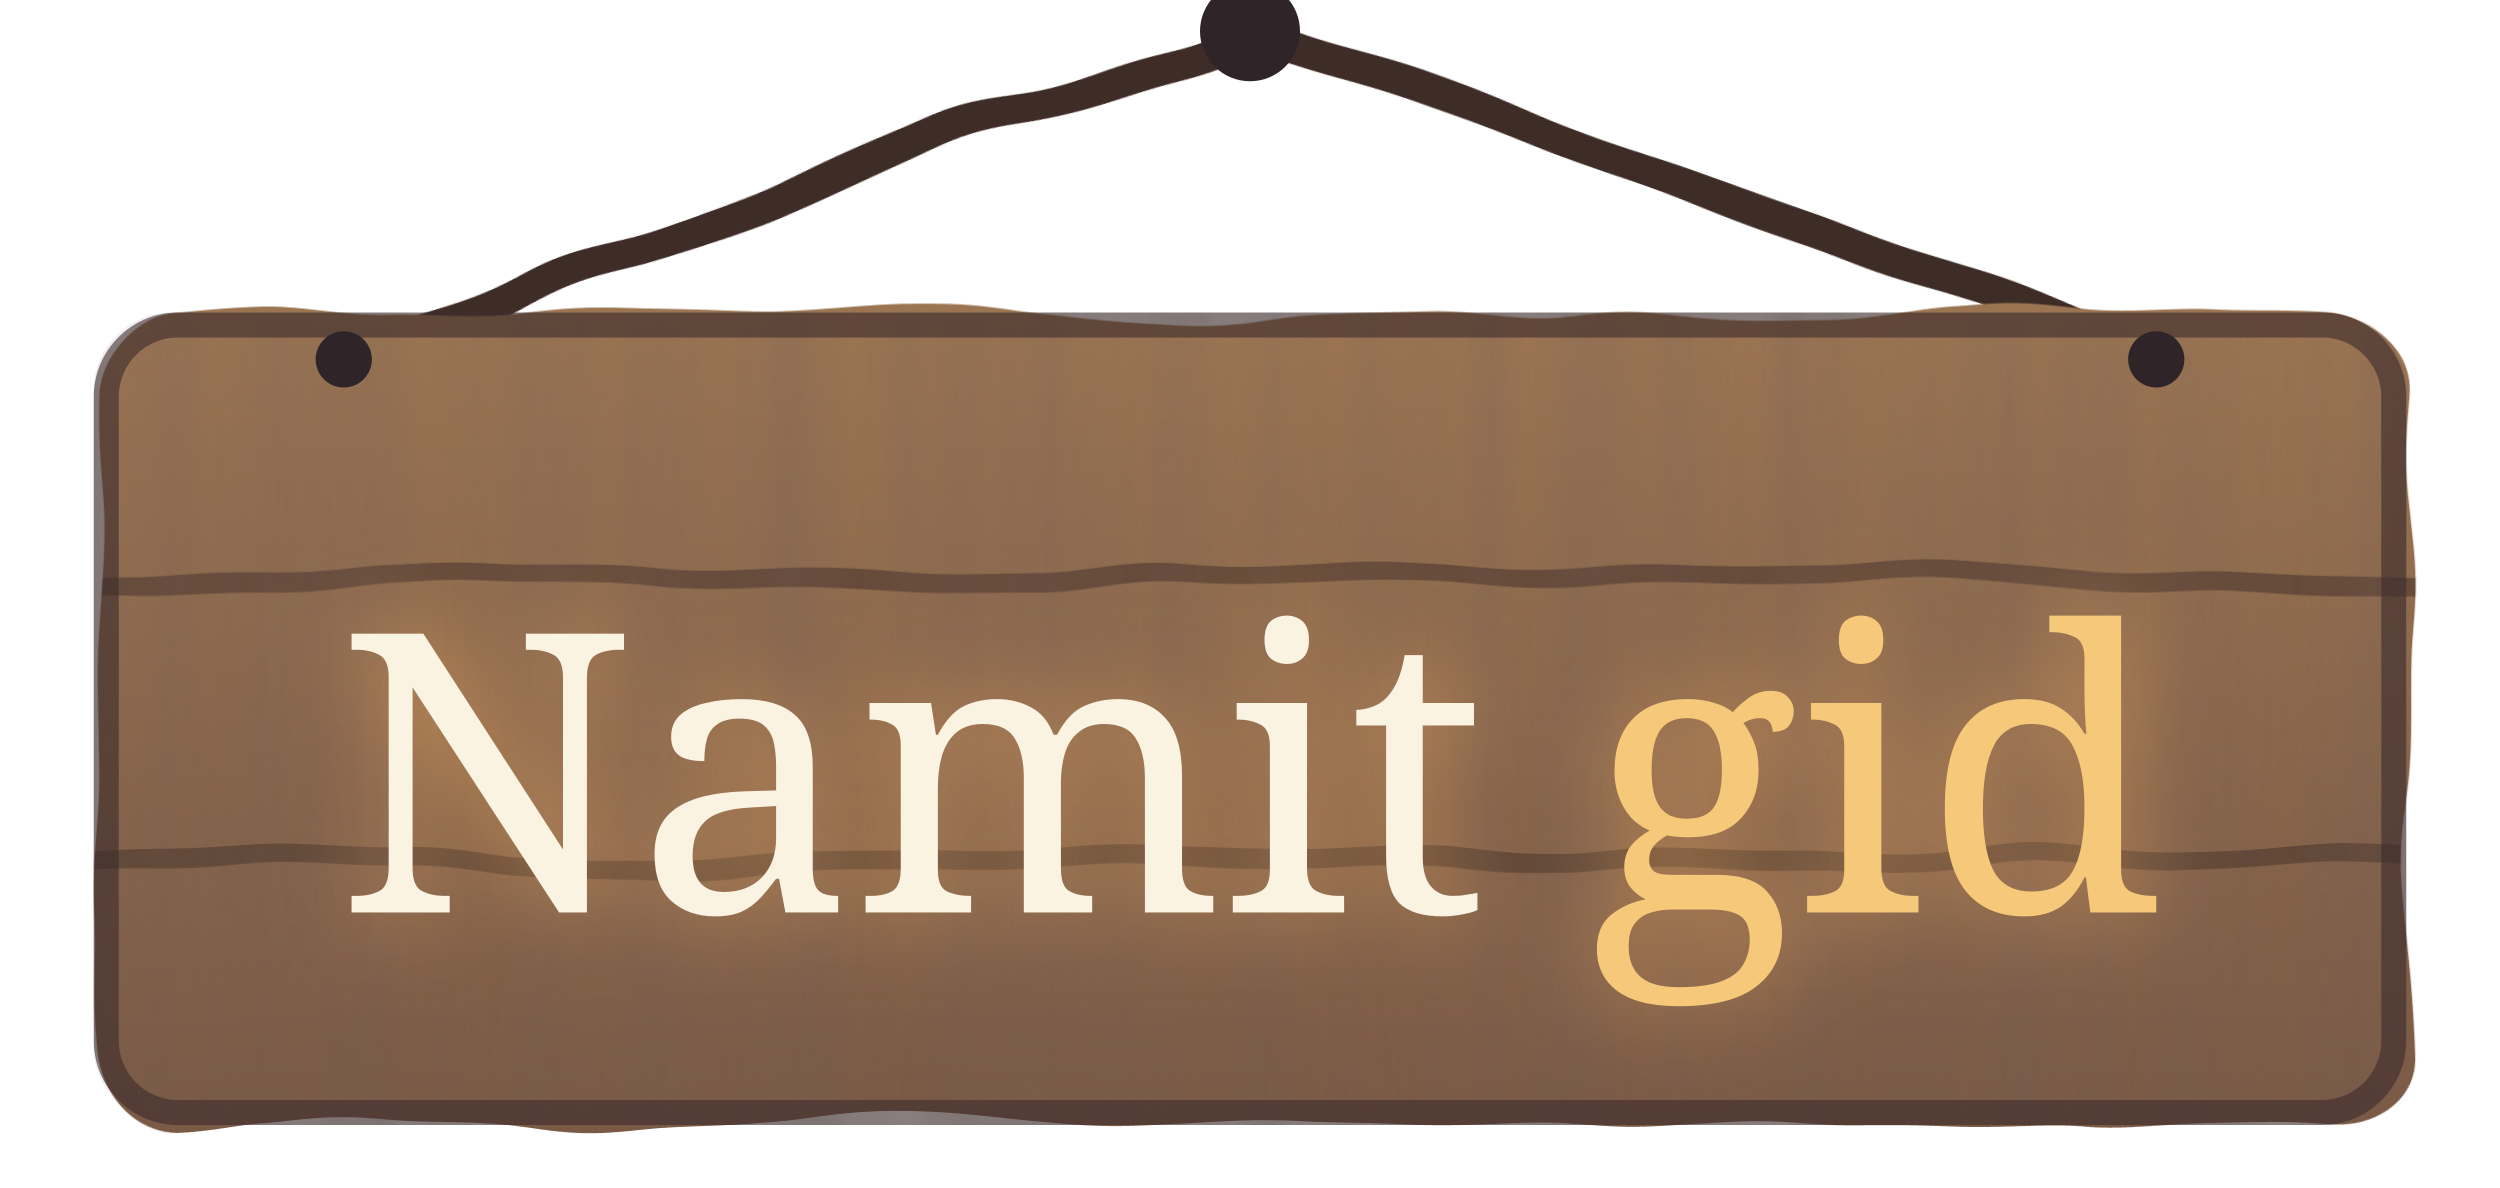
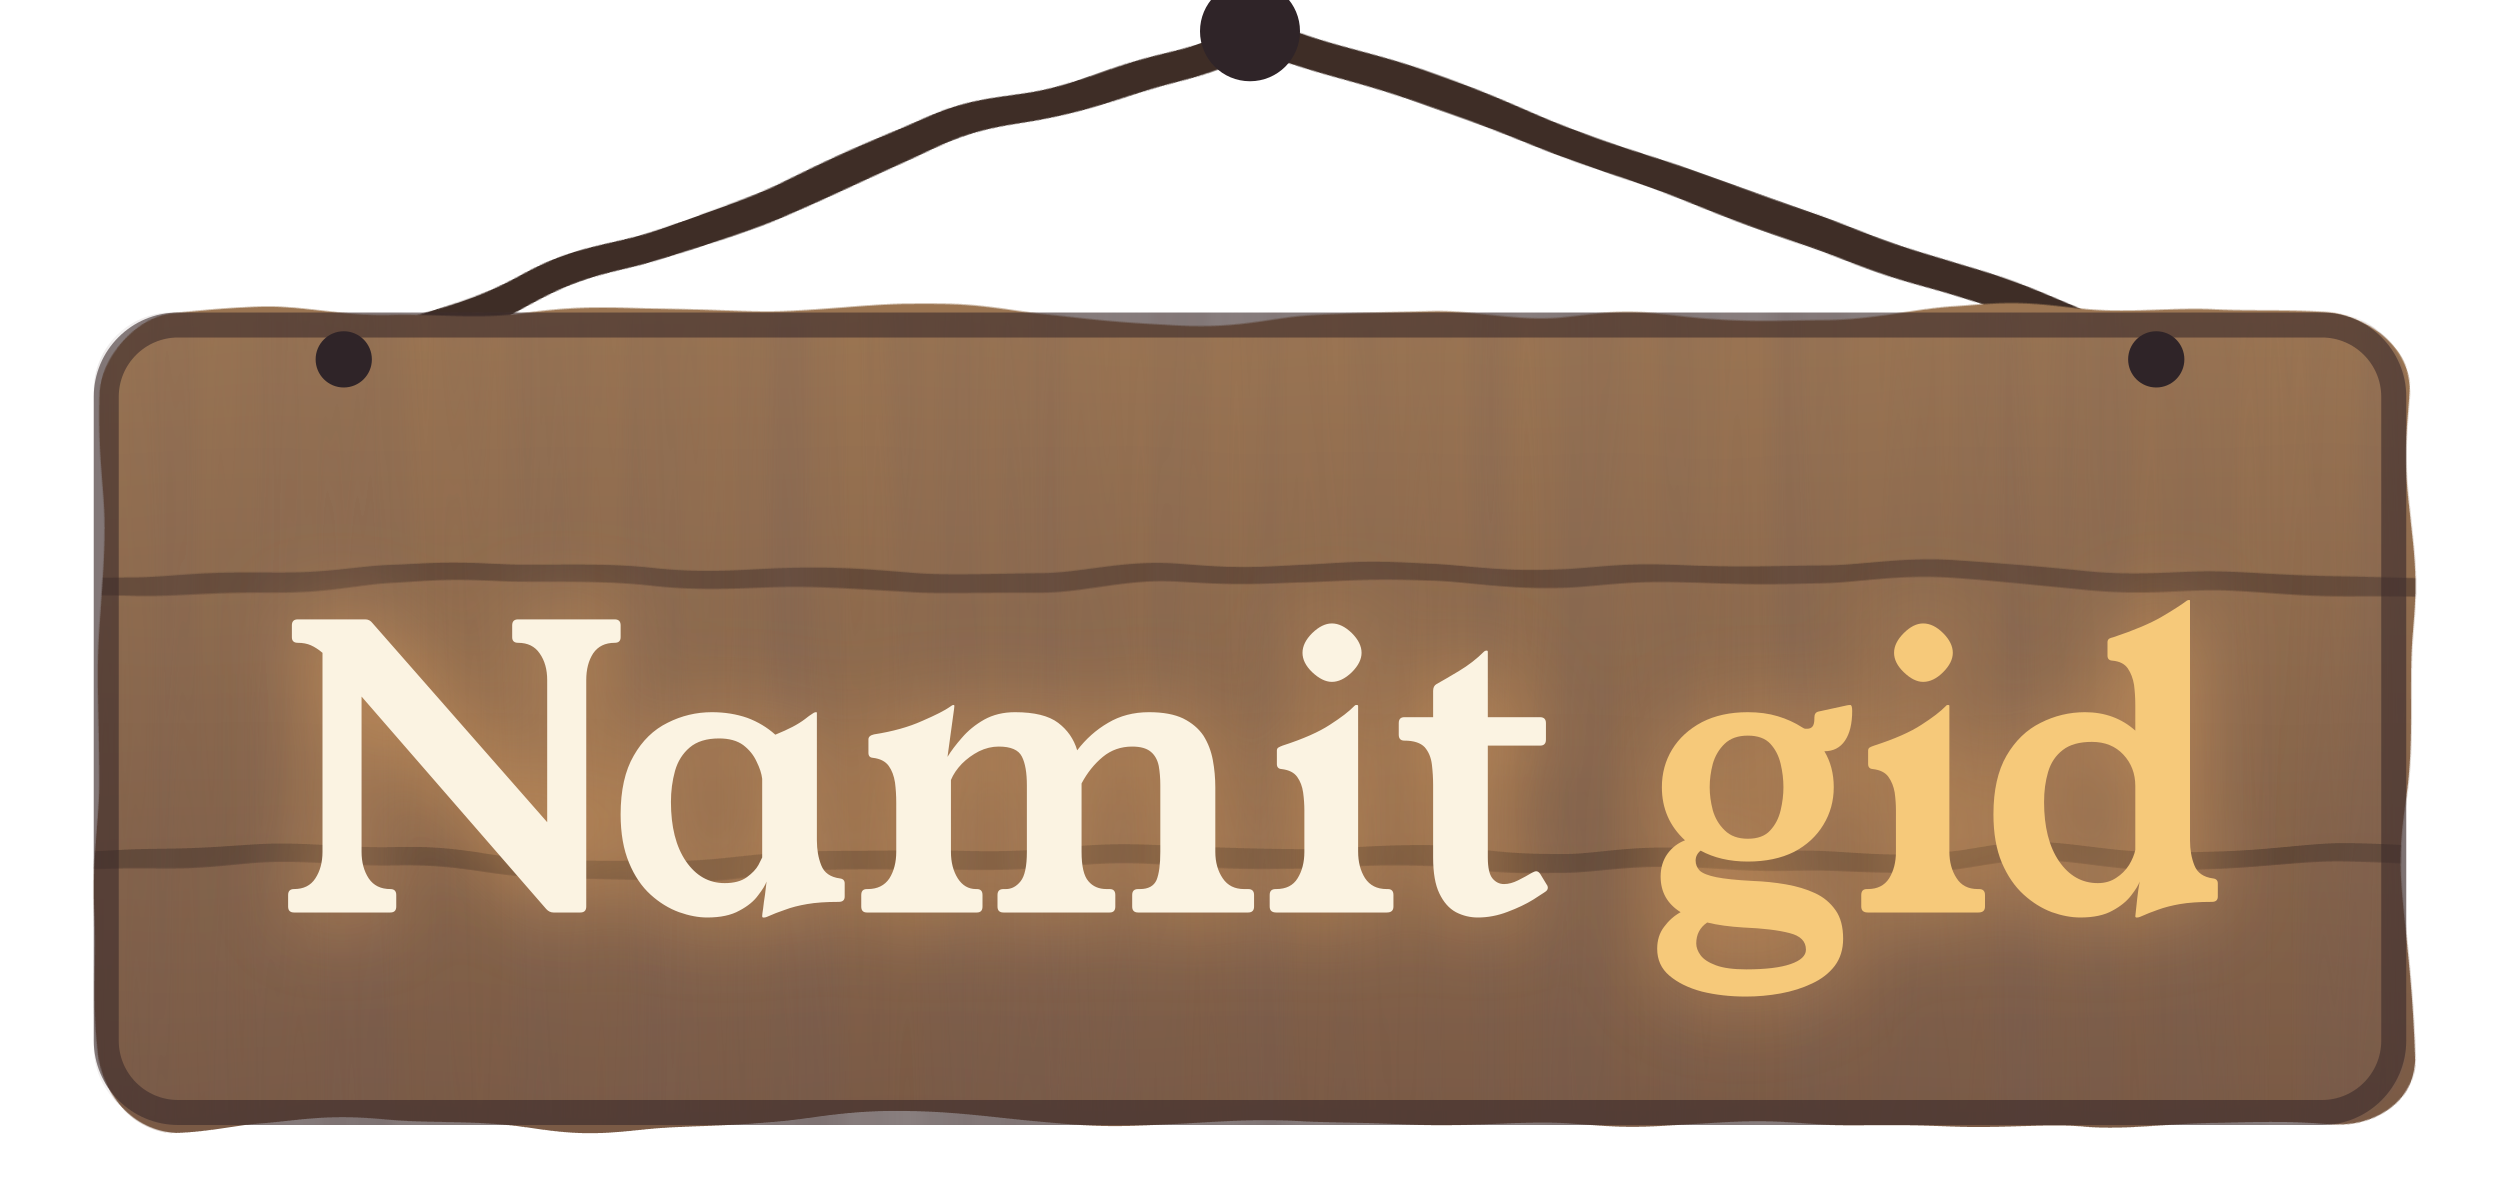
<svg xmlns="http://www.w3.org/2000/svg" viewBox="0 0 80 38" width="800" height="380">
  <defs>
    <filter id="soft" x="-5%" y="-5%" width="110%" height="110%">
      <feTurbulence type="fractalNoise" baseFrequency=".12" numOctaves="2" seed="9" result="n" />
      <feDisplacementMap in="SourceGraphic" in2="n" scale="1.2" />
    </filter>
    <filter id="grain" x="0" y="0" width="100%" height="100%">
      <feTurbulence type="fractalNoise" baseFrequency=".5 .02" numOctaves="3" seed="2" />
      <feColorMatrix values="0 0 0 0 .16  0 0 0 0 .1  0 0 0 0 .1  0 0 0 .5 -.1" />
      <feComposite in2="SourceGraphic" operator="in" />
    </filter>
    <linearGradient id="w" x1="0" x2="0" y1="0" y2="1">
      <stop offset="0" stop-color="#9B7552" />
      <stop offset="1" stop-color="#7A5A45" />
    </linearGradient>
    <filter id="gl" x="-20%" y="-40%" width="140%" height="180%">
      <feGaussianBlur stdDeviation="1.4" />
    </filter>
  </defs>
  <g filter="url(#soft)">
    <path d="M40 1 L12 11 M40 1 L68 11" stroke="#3E2D26" stroke-width="1" fill="none" stroke-linecap="round" />
    <rect x="3" y="10" width="74" height="26" rx="2.5" fill="url(#w)" />
    <path d="M3 18.5H77M3 27.5H77" stroke="#4A352C" stroke-width=".6" opacity=".6" />
  </g>
  <circle cx="40" cy="1" r="1.6" fill="#2F2428" />
  <rect x="3" y="10" width="74" height="26" rx="2.5" filter="url(#grain)" opacity=".7" />
  <rect x="3.4" y="10.4" width="73.2" height="25.2" rx="2.3" fill="none" stroke="#3A2A2A" stroke-width=".8" opacity=".6" />
  <circle cx="11" cy="11.5" r=".9" fill="#2F2428" />
  <circle cx="69" cy="11.5" r=".9" fill="#2F2428" />
-   <text x="40" y="29.2" text-anchor="middle" font-family="'Young Serif', Georgia, serif" font-size="12.5" fill="#FFB766" opacity=".55" filter="url(#gl)">Namit gid</text>
-   <text x="40" y="29.2" text-anchor="middle" font-family="'Young Serif', Georgia, serif" font-size="12.5" fill="#FBF3E2">Namit <tspan fill="#f6c97a">gid</tspan>
-   </text>
+   <g aria-label="Namit gid" opacity=".55" filter="url(#gl)">
+     <path fill="#FFB766" d="M16.58 19.82L19.67 19.82Q19.86 19.82 19.86 20.01L19.86 20.01L19.86 20.39Q19.86 20.57 19.67 20.57L19.67 20.57Q19.21 20.57 18.98 20.91Q18.76 21.25 18.76 21.76L18.76 21.76L18.76 29.01Q18.76 29.20 18.57 29.20L18.57 29.20L17.71 29.20Q17.58 29.20 17.48 29.09L17.48 29.09L11.57 22.29L11.57 27.26Q11.57 27.76 11.80 28.11Q12.03 28.45 12.49 28.45L12.49 28.45Q12.68 28.45 12.68 28.64L12.68 28.64L12.68 29.01Q12.68 29.20 12.49 29.20L12.49 29.20L9.41 29.20Q9.22 29.20 9.22 29.01L9.22 29.01L9.22 28.64Q9.22 28.45 9.41 28.45L9.41 28.45Q9.87 28.45 10.09 28.11Q10.32 27.76 10.32 27.26L10.32 27.26L10.32 20.89Q10.13 20.73 9.95 20.65Q9.77 20.57 9.53 20.57L9.53 20.57Q9.34 20.57 9.34 20.39L9.34 20.39L9.34 20.01Q9.34 19.82 9.53 19.82L9.53 19.82L11.69 19.82Q11.83 19.82 11.92 19.94L11.92 19.94L17.51 26.31L17.51 21.76Q17.51 21.25 17.27 20.91Q17.04 20.57 16.58 20.57L16.58 20.57Q16.39 20.57 16.39 20.39L16.39 20.39L16.39 20.01Q16.39 19.82 16.58 19.82L16.58 19.82ZM26.14 22.81L26.14 26.89Q26.14 27.34 26.28 27.69Q26.42 28.05 26.88 28.11L26.88 28.11Q27.03 28.13 27.03 28.27L27.03 28.27L27.03 28.69Q27.03 28.86 26.84 28.86L26.84 28.86Q26.23 28.86 25.83 28.93Q25.42 29 25.13 29.11Q24.83 29.21 24.54 29.34L24.54 29.34Q24.49 29.36 24.46 29.36L24.46 29.36L24.42 29.36Q24.39 29.36 24.39 29.31L24.39 29.31Q24.39 29.26 24.42 29.07Q24.44 28.88 24.48 28.63Q24.51 28.39 24.53 28.21L24.53 28.21Q24.47 28.38 24.26 28.65Q24.06 28.93 23.66 29.14Q23.27 29.36 22.63 29.36L22.63 29.36Q22.21 29.36 21.73 29.19Q21.24 29.01 20.82 28.63Q20.39 28.24 20.13 27.61Q19.86 26.97 19.86 26.06L19.86 26.06Q19.86 24.90 20.28 24.18Q20.69 23.46 21.36 23.13Q22.03 22.79 22.78 22.79L22.78 22.79Q23.39 22.79 23.91 22.97Q24.42 23.16 24.81 23.51L24.81 23.51Q25.13 23.38 25.36 23.26Q25.59 23.14 25.76 23.01L25.76 23.01Q25.82 22.96 25.89 22.91Q25.96 22.86 26.04 22.81L26.04 22.81Q26.08 22.79 26.11 22.79L26.11 22.79L26.12 22.79Q26.14 22.79 26.14 22.81L26.14 22.81ZM24.39 27.44L24.39 24.92Q24.36 24.67 24.21 24.37Q24.07 24.06 23.78 23.84Q23.49 23.63 23.01 23.63L23.01 23.63Q22.41 23.63 22.07 23.92Q21.73 24.21 21.60 24.67Q21.47 25.14 21.47 25.66L21.47 25.66Q21.47 26.86 21.95 27.56Q22.43 28.26 23.19 28.26L23.19 28.26Q23.64 28.26 23.90 28.07Q24.16 27.88 24.27 27.68Q24.38 27.47 24.39 27.44L24.39 27.44ZM39.81 28.45L39.94 28.45Q40.13 28.45 40.13 28.64L40.13 28.64L40.13 29.01Q40.13 29.20 39.94 29.20L39.94 29.20L36.42 29.20Q36.23 29.20 36.23 29.01L36.23 29.01L36.23 28.64Q36.23 28.45 36.42 28.45L36.42 28.45L36.48 28.45Q36.88 28.45 37.01 28.16Q37.13 27.86 37.13 27.26L37.13 27.26L37.13 25.13Q37.13 24.79 37.08 24.51Q37.02 24.22 36.83 24.06Q36.63 23.89 36.23 23.89L36.23 23.89Q35.69 23.89 35.29 24.22Q34.88 24.56 34.61 25.07L34.61 25.07L34.61 27.26Q34.61 27.95 34.83 28.20Q35.04 28.45 35.41 28.45L35.41 28.45L35.51 28.45Q35.69 28.45 35.69 28.64L35.69 28.64L35.69 29.01Q35.69 29.20 35.51 29.20L35.51 29.20L32.11 29.20Q31.92 29.20 31.92 29.01L31.92 29.01L31.92 28.64Q31.92 28.45 32.11 28.45L32.11 28.45L32.19 28.45Q32.46 28.45 32.66 28.20Q32.86 27.95 32.86 27.26L32.86 27.26L32.86 25.13Q32.86 24.52 32.70 24.21Q32.54 23.89 31.96 23.89L31.96 23.89Q31.64 23.89 31.33 24.04Q31.02 24.20 30.78 24.44Q30.54 24.69 30.43 24.96L30.43 24.96L30.43 27.26Q30.43 27.76 30.65 28.11Q30.87 28.45 31.23 28.45L31.23 28.45L31.26 28.45Q31.44 28.45 31.44 28.64L31.44 28.64L31.44 29.01Q31.44 29.20 31.26 29.20L31.26 29.20L27.74 29.20Q27.56 29.20 27.56 29.01L27.56 29.01L27.56 28.64Q27.56 28.45 27.74 28.45L27.74 28.45L27.77 28.45Q28.23 28.45 28.46 28.11Q28.68 27.76 28.68 27.26L28.68 27.26L28.68 25.69Q28.68 25.35 28.64 25.04Q28.59 24.72 28.44 24.51Q28.28 24.29 27.93 24.25L27.93 24.25Q27.79 24.24 27.79 24.09L27.79 24.09L27.79 23.66Q27.79 23.54 27.97 23.50L27.97 23.50Q28.87 23.36 29.51 23.07Q30.16 22.79 30.41 22.61L30.41 22.61Q30.47 22.56 30.51 22.56L30.51 22.56L30.52 22.56Q30.54 22.56 30.54 22.59L30.54 22.59Q30.54 22.61 30.53 22.69L30.53 22.69L30.32 24.22Q30.49 23.94 30.78 23.61Q31.07 23.27 31.49 23.03Q31.92 22.79 32.48 22.79L32.48 22.79Q33.41 22.79 33.86 23.13Q34.31 23.47 34.47 24.01L34.47 24.01Q34.89 23.46 35.46 23.13Q36.03 22.79 36.77 22.79L36.77 22.79Q37.44 22.79 37.86 22.99Q38.28 23.20 38.51 23.54Q38.73 23.89 38.81 24.32Q38.89 24.75 38.89 25.20L38.89 25.20L38.89 27.26Q38.89 27.76 39.13 28.11Q39.36 28.45 39.81 28.45L39.81 28.45ZM44.37 28.45L44.41 28.45Q44.59 28.45 44.59 28.64L44.59 28.64L44.59 29.01Q44.59 29.20 44.38 29.20L44.38 29.20L40.84 29.20Q40.63 29.20 40.63 29.01L40.63 29.01L40.63 28.64Q40.63 28.45 40.82 28.45L40.82 28.45L40.84 28.45Q41.31 28.45 41.52 28.11Q41.74 27.76 41.74 27.26L41.74 27.26L41.74 25.94Q41.74 25.65 41.70 25.36Q41.66 25.07 41.51 24.86Q41.36 24.65 41.01 24.61L41.01 24.61Q40.86 24.60 40.86 24.45L40.86 24.45L40.86 24.02Q40.86 23.95 40.91 23.92Q40.96 23.89 41.04 23.86L41.04 23.86Q42.03 23.54 42.56 23.19Q43.09 22.85 43.34 22.59L43.34 22.59Q43.37 22.56 43.39 22.56L43.39 22.56L43.43 22.56Q43.46 22.56 43.46 22.59L43.46 22.59L43.46 27.25Q43.46 27.75 43.68 28.10Q43.91 28.45 44.37 28.45L44.37 28.45ZM42.62 19.95L42.62 19.95Q42.94 19.95 43.26 20.26L43.26 20.26Q43.57 20.57 43.57 20.89L43.57 20.89Q43.57 21.20 43.26 21.51L43.26 21.51Q42.94 21.82 42.62 21.82L42.62 21.82Q42.32 21.82 41.99 21.51L41.99 21.51Q41.68 21.21 41.68 20.89L41.68 20.89Q41.68 20.57 41.99 20.26L41.99 20.26Q42.31 19.95 42.62 19.95ZM49.29 27.97L49.49 28.30Q49.53 28.35 49.53 28.41L49.53 28.41Q49.53 28.49 49.43 28.55L49.43 28.55L49.06 28.79Q48.72 29 48.24 29.18Q47.77 29.36 47.29 29.36L47.29 29.36Q46.92 29.36 46.59 29.19Q46.26 29.01 46.06 28.59Q45.86 28.18 45.86 27.44L45.86 27.44L45.86 25.13Q45.86 24.79 45.82 24.46Q45.78 24.13 45.59 23.91Q45.39 23.70 44.94 23.70L44.94 23.70Q44.76 23.70 44.76 23.51L44.76 23.51L44.76 23.14Q44.76 22.95 44.94 22.95L44.94 22.95L45.86 22.95L45.86 22.11Q45.86 21.95 45.97 21.89L45.97 21.89Q46.24 21.74 46.69 21.47Q47.14 21.20 47.49 20.85L47.49 20.85Q47.52 20.82 47.56 20.82L47.56 20.82L47.58 20.82Q47.61 20.82 47.61 20.86L47.61 20.86L47.61 22.95L49.28 22.95Q49.47 22.95 49.47 23.14L49.47 23.14L49.47 23.67Q49.47 23.86 49.28 23.86L49.28 23.86L47.61 23.86L47.61 27.44Q47.61 27.93 47.76 28.11Q47.91 28.29 48.13 28.29L48.13 28.29Q48.34 28.29 48.58 28.17Q48.82 28.05 49.02 27.93L49.02 27.93Q49.11 27.88 49.16 27.88L49.16 27.88Q49.23 27.88 49.29 27.97L49.29 27.97ZM58.19 22.77L59.11 22.57Q59.16 22.56 59.21 22.56L59.21 22.56Q59.27 22.56 59.27 22.75L59.27 22.75Q59.27 23.36 59.04 23.70Q58.81 24.04 58.38 24.04L58.38 24.04Q58.68 24.54 58.68 25.19L58.68 25.19Q58.68 25.85 58.35 26.39Q58.02 26.94 57.41 27.26Q56.79 27.57 55.93 27.57L55.93 27.57Q55.06 27.57 54.42 27.22L54.42 27.22Q54.26 27.35 54.26 27.54L54.26 27.54Q54.26 27.72 54.39 27.86Q54.53 27.99 54.92 28.07Q55.32 28.15 56.08 28.19L56.08 28.19Q56.63 28.21 57.15 28.30Q57.67 28.39 58.08 28.58Q58.49 28.77 58.74 29.13Q58.98 29.47 58.98 30.04L58.98 30.04Q58.98 30.55 58.71 30.91Q58.44 31.26 57.99 31.47Q57.53 31.69 56.98 31.79Q56.43 31.89 55.87 31.89L55.87 31.89Q55.11 31.89 54.46 31.73Q53.82 31.56 53.42 31.22Q53.03 30.89 53.03 30.36L53.03 30.36Q53.03 29.95 53.25 29.66Q53.47 29.36 53.78 29.19L53.78 29.19Q53.14 28.79 53.14 28.05L53.14 28.05Q53.14 27.63 53.36 27.32Q53.58 27.02 53.92 26.89L53.92 26.89Q53.18 26.21 53.18 25.19L53.18 25.19Q53.18 24.52 53.51 23.98Q53.84 23.44 54.46 23.11Q55.08 22.79 55.93 22.79L55.93 22.79Q56.46 22.79 56.89 22.92Q57.32 23.05 57.66 23.27L57.66 23.27Q57.72 23.31 57.76 23.32Q57.81 23.32 57.83 23.32L57.83 23.32Q57.93 23.32 57.99 23.26Q58.06 23.19 58.06 23L58.06 23L58.06 22.96Q58.06 22.80 58.19 22.77L58.19 22.77ZM55.93 23.54L55.93 23.54Q55.46 23.54 55.19 23.80Q54.92 24.06 54.81 24.44Q54.71 24.82 54.71 25.19L54.71 25.19Q54.71 25.55 54.81 25.93Q54.92 26.31 55.19 26.57Q55.46 26.84 55.93 26.84L55.93 26.84Q56.41 26.84 56.65 26.57Q56.89 26.31 56.98 25.93Q57.07 25.55 57.07 25.19L57.07 25.19Q57.07 24.82 56.98 24.44Q56.89 24.06 56.65 23.80Q56.41 23.54 55.93 23.54ZM55.88 31.02L55.88 31.02Q56.81 31.02 57.30 30.85Q57.79 30.68 57.79 30.39L57.79 30.39Q57.79 29.99 57.27 29.86Q56.74 29.72 55.79 29.68L55.79 29.68Q55.12 29.64 54.63 29.52L54.63 29.52Q54.28 29.76 54.28 30.19L54.28 30.19Q54.28 30.38 54.42 30.57Q54.56 30.76 54.91 30.89Q55.26 31.02 55.88 31.02ZM63.29 28.45L63.33 28.45Q63.52 28.45 63.52 28.64L63.52 28.64L63.52 29.01Q63.52 29.20 63.31 29.20L63.31 29.20L59.77 29.20Q59.56 29.20 59.56 29.01L59.56 29.01L59.56 28.64Q59.56 28.45 59.74 28.45L59.74 28.45L59.77 28.45Q60.23 28.45 60.45 28.11Q60.67 27.76 60.67 27.26L60.67 27.26L60.67 25.94Q60.67 25.65 60.63 25.36Q60.58 25.07 60.43 24.86Q60.28 24.65 59.93 24.61L59.93 24.61Q59.78 24.60 59.78 24.45L59.78 24.45L59.78 24.02Q59.78 23.95 59.83 23.92Q59.88 23.89 59.97 23.86L59.97 23.86Q60.96 23.54 61.49 23.19Q62.02 22.85 62.27 22.59L62.27 22.59Q62.29 22.56 62.32 22.56L62.32 22.56L62.36 22.56Q62.38 22.56 62.38 22.59L62.38 22.59L62.38 27.25Q62.38 27.75 62.61 28.10Q62.83 28.45 63.29 28.45L63.29 28.45ZM61.54 19.95L61.54 19.95Q61.87 19.95 62.18 20.26L62.18 20.26Q62.49 20.57 62.49 20.89L62.49 20.89Q62.49 21.20 62.18 21.51L62.18 21.51Q61.87 21.82 61.54 21.82L61.54 21.82Q61.24 21.82 60.92 21.51L60.92 21.51Q60.61 21.21 60.61 20.89L60.61 20.89Q60.61 20.57 60.92 20.26L60.92 20.26Q61.23 19.95 61.54 19.95ZM70.08 19.22L70.08 26.89Q70.08 27.34 70.22 27.69Q70.36 28.05 70.82 28.11L70.82 28.11Q70.97 28.13 70.97 28.27L70.97 28.27L70.97 28.69Q70.97 28.86 70.78 28.86L70.78 28.86Q70.17 28.86 69.76 28.93Q69.36 29 69.06 29.11Q68.77 29.21 68.48 29.34L68.48 29.34Q68.43 29.36 68.39 29.36L68.39 29.36L68.37 29.36Q68.33 29.36 68.33 29.32L68.33 29.32Q68.36 29.04 68.39 28.76Q68.42 28.49 68.47 28.21L68.47 28.21Q68.41 28.38 68.20 28.65Q67.99 28.93 67.60 29.14Q67.21 29.36 66.57 29.36L66.57 29.36Q66.14 29.36 65.66 29.19Q65.18 29.01 64.76 28.63Q64.33 28.24 64.06 27.61Q63.79 26.97 63.79 26.06L63.79 26.06Q63.79 24.90 64.21 24.18Q64.63 23.46 65.30 23.13Q65.97 22.79 66.72 22.79L66.72 22.79Q67.67 22.79 68.33 23.38L68.33 23.38L68.33 22.57Q68.33 22.24 68.29 21.92Q68.24 21.61 68.09 21.39Q67.94 21.17 67.59 21.14L67.59 21.14Q67.44 21.13 67.44 20.98L67.44 20.98L67.44 20.55Q67.44 20.48 67.49 20.44Q67.54 20.41 67.63 20.39L67.63 20.39Q68.62 20.06 69.17 19.74Q69.73 19.41 69.98 19.22L69.98 19.22Q70.02 19.20 70.04 19.20L70.04 19.20L70.06 19.20Q70.08 19.20 70.08 19.22L70.08 19.22ZM68.33 27.20L68.33 25.15Q68.33 24.56 67.95 24.15Q67.57 23.74 66.94 23.74L66.94 23.74Q66.34 23.74 66.01 24Q65.67 24.26 65.54 24.70Q65.41 25.14 65.41 25.66L65.41 25.66Q65.41 26.86 65.89 27.56Q66.37 28.26 67.13 28.26L67.13 28.26Q67.47 28.26 67.72 28.09Q67.97 27.93 68.13 27.68Q68.28 27.43 68.33 27.20L68.33 27.20Z" />
+   </g>
+   <g aria-label="Namit gid">
+     <path fill="#FBF3E2" d="M16.58 19.82L19.67 19.82Q19.86 19.82 19.86 20.01L19.86 20.01L19.86 20.39Q19.86 20.57 19.67 20.57L19.67 20.57Q19.21 20.57 18.98 20.91Q18.76 21.25 18.76 21.76L18.76 21.76L18.76 29.01Q18.76 29.20 18.57 29.20L18.57 29.20L17.71 29.20Q17.58 29.20 17.48 29.09L17.48 29.09L11.57 22.29L11.57 27.26Q11.57 27.76 11.80 28.11Q12.03 28.45 12.49 28.45L12.49 28.45Q12.68 28.45 12.68 28.64L12.68 28.64L12.68 29.01Q12.68 29.20 12.49 29.20L12.49 29.20L9.41 29.20Q9.22 29.20 9.22 29.01L9.22 29.01L9.22 28.64Q9.22 28.45 9.41 28.45L9.41 28.45Q9.87 28.45 10.09 28.11Q10.32 27.76 10.32 27.26L10.32 27.26L10.32 20.89Q10.13 20.73 9.95 20.65Q9.77 20.57 9.53 20.57L9.53 20.57Q9.34 20.57 9.34 20.39L9.34 20.39L9.34 20.01Q9.34 19.82 9.53 19.82L9.53 19.82L11.69 19.82Q11.83 19.82 11.92 19.94L11.92 19.94L17.51 26.31L17.51 21.76Q17.51 21.25 17.27 20.91Q17.04 20.57 16.58 20.57L16.58 20.57Q16.39 20.57 16.39 20.39L16.39 20.39L16.39 20.01Q16.39 19.82 16.58 19.82L16.58 19.82ZM26.14 22.81L26.14 26.89Q26.14 27.34 26.28 27.69Q26.42 28.05 26.88 28.11L26.88 28.11Q27.03 28.13 27.03 28.27L27.03 28.27L27.03 28.69Q27.03 28.86 26.84 28.86L26.84 28.86Q26.23 28.86 25.83 28.93Q25.42 29 25.13 29.11Q24.83 29.21 24.54 29.34L24.54 29.34Q24.49 29.36 24.46 29.36L24.46 29.36L24.42 29.36Q24.39 29.36 24.39 29.31L24.39 29.31Q24.39 29.26 24.42 29.07Q24.44 28.88 24.48 28.63Q24.51 28.39 24.53 28.21L24.53 28.21Q24.47 28.38 24.26 28.65Q24.06 28.93 23.66 29.14Q23.27 29.36 22.63 29.36L22.63 29.36Q22.21 29.36 21.73 29.19Q21.24 29.01 20.82 28.63Q20.39 28.24 20.13 27.61Q19.86 26.97 19.86 26.06L19.86 26.06Q19.86 24.90 20.28 24.18Q20.69 23.46 21.36 23.13Q22.03 22.79 22.78 22.79L22.78 22.79Q23.39 22.79 23.91 22.97Q24.42 23.16 24.81 23.51L24.81 23.51Q25.13 23.38 25.36 23.26Q25.59 23.14 25.76 23.01L25.76 23.01Q25.82 22.96 25.89 22.91Q25.96 22.86 26.04 22.81L26.04 22.81Q26.08 22.79 26.11 22.79L26.11 22.79L26.12 22.79Q26.14 22.79 26.14 22.81L26.14 22.81ZM24.39 27.44L24.39 24.92Q24.36 24.67 24.21 24.37Q24.07 24.06 23.78 23.84Q23.49 23.63 23.01 23.63L23.01 23.63Q22.41 23.63 22.07 23.92Q21.73 24.21 21.60 24.67Q21.47 25.14 21.47 25.66L21.47 25.66Q21.47 26.86 21.95 27.56Q22.43 28.26 23.19 28.26L23.19 28.26Q23.64 28.26 23.90 28.07Q24.16 27.88 24.27 27.68Q24.38 27.47 24.39 27.44L24.39 27.44ZM39.81 28.45L39.94 28.45Q40.13 28.45 40.13 28.64L40.13 28.64L40.13 29.01Q40.13 29.20 39.94 29.20L39.94 29.20L36.42 29.20Q36.23 29.20 36.23 29.01L36.23 29.01L36.23 28.64Q36.23 28.45 36.42 28.45L36.42 28.45L36.48 28.45Q36.88 28.45 37.01 28.16Q37.13 27.86 37.13 27.26L37.13 27.26L37.13 25.13Q37.13 24.79 37.08 24.51Q37.02 24.22 36.83 24.06Q36.63 23.89 36.23 23.89L36.23 23.89Q35.69 23.89 35.29 24.22Q34.88 24.56 34.61 25.07L34.61 25.07L34.61 27.26Q34.61 27.95 34.83 28.20Q35.04 28.45 35.41 28.45L35.41 28.45L35.51 28.45Q35.69 28.45 35.69 28.64L35.69 28.64L35.69 29.01Q35.69 29.20 35.51 29.20L35.51 29.20L32.11 29.20Q31.92 29.20 31.92 29.01L31.92 29.01L31.92 28.64Q31.92 28.45 32.11 28.45L32.11 28.45L32.19 28.45Q32.46 28.45 32.66 28.20Q32.86 27.95 32.86 27.26L32.86 27.26L32.86 25.13Q32.86 24.52 32.70 24.21Q32.54 23.89 31.96 23.89L31.96 23.89Q31.64 23.89 31.33 24.04Q31.02 24.20 30.78 24.44Q30.54 24.69 30.43 24.96L30.43 24.96L30.43 27.26Q30.43 27.76 30.65 28.11Q30.87 28.45 31.23 28.45L31.23 28.45L31.26 28.45Q31.44 28.45 31.44 28.64L31.44 28.64L31.44 29.01Q31.44 29.20 31.26 29.20L31.26 29.20L27.74 29.20Q27.56 29.20 27.56 29.01L27.56 29.01L27.56 28.64Q27.56 28.45 27.74 28.45L27.74 28.45L27.77 28.45Q28.23 28.45 28.46 28.11Q28.68 27.76 28.68 27.26L28.68 27.26L28.68 25.69Q28.68 25.35 28.64 25.04Q28.59 24.72 28.44 24.51Q28.28 24.29 27.93 24.25L27.93 24.25Q27.79 24.24 27.79 24.09L27.79 24.09L27.79 23.66Q27.79 23.54 27.97 23.50L27.97 23.50Q28.87 23.36 29.51 23.07Q30.16 22.79 30.41 22.61L30.41 22.61Q30.47 22.56 30.51 22.56L30.51 22.56L30.52 22.56Q30.54 22.56 30.54 22.59L30.54 22.59Q30.54 22.61 30.53 22.69L30.53 22.69L30.32 24.22Q30.49 23.94 30.78 23.61Q31.07 23.27 31.49 23.03Q31.92 22.79 32.48 22.79L32.48 22.79Q33.41 22.79 33.86 23.13Q34.31 23.47 34.47 24.01L34.47 24.01Q34.89 23.46 35.46 23.13Q36.03 22.79 36.77 22.79L36.77 22.79Q37.44 22.79 37.86 22.99Q38.28 23.20 38.51 23.54Q38.73 23.89 38.81 24.32Q38.89 24.75 38.89 25.20L38.89 25.20L38.89 27.26Q38.89 27.76 39.13 28.11Q39.36 28.45 39.81 28.45L39.81 28.45ZM44.37 28.45L44.41 28.45Q44.59 28.45 44.59 28.64L44.59 28.64L44.59 29.01Q44.59 29.20 44.38 29.20L44.38 29.20L40.84 29.20Q40.63 29.20 40.63 29.01L40.63 29.01L40.63 28.64Q40.63 28.45 40.82 28.45L40.82 28.45L40.84 28.45Q41.31 28.45 41.52 28.11Q41.74 27.76 41.74 27.26L41.74 27.26L41.74 25.94Q41.74 25.65 41.70 25.36Q41.66 25.07 41.51 24.86Q41.36 24.65 41.01 24.61L41.01 24.61Q40.86 24.60 40.86 24.45L40.86 24.45L40.86 24.02Q40.86 23.95 40.91 23.92Q40.96 23.89 41.04 23.86L41.04 23.86Q42.03 23.54 42.56 23.19Q43.09 22.85 43.34 22.59L43.34 22.59Q43.37 22.56 43.39 22.56L43.39 22.56L43.43 22.56Q43.46 22.56 43.46 22.59L43.46 22.59L43.46 27.25Q43.46 27.75 43.68 28.10Q43.91 28.45 44.37 28.45L44.37 28.45ZM42.62 19.95L42.62 19.95Q42.94 19.95 43.26 20.26L43.26 20.26Q43.57 20.57 43.57 20.89L43.57 20.89Q43.57 21.20 43.26 21.51L43.26 21.51Q42.94 21.82 42.62 21.82L42.62 21.82Q42.32 21.82 41.99 21.51L41.99 21.51Q41.68 21.21 41.68 20.89L41.68 20.89Q41.68 20.57 41.99 20.26L41.99 20.26Q42.31 19.95 42.62 19.95ZM49.29 27.97L49.49 28.30Q49.53 28.35 49.53 28.41L49.53 28.41Q49.53 28.49 49.43 28.55L49.43 28.55L49.06 28.79Q48.72 29 48.24 29.18Q47.77 29.36 47.29 29.36L47.29 29.36Q46.92 29.36 46.59 29.19Q46.26 29.01 46.06 28.59Q45.86 28.18 45.86 27.44L45.86 27.44L45.86 25.13Q45.86 24.79 45.82 24.46Q45.78 24.13 45.59 23.91Q45.39 23.70 44.94 23.70L44.94 23.70Q44.76 23.70 44.76 23.51L44.76 23.51L44.76 23.14Q44.76 22.95 44.94 22.95L44.94 22.95L45.86 22.95L45.86 22.11Q45.86 21.95 45.97 21.89L45.97 21.89Q46.24 21.74 46.69 21.47Q47.14 21.20 47.49 20.85L47.49 20.85Q47.52 20.82 47.56 20.82L47.56 20.82L47.58 20.82Q47.61 20.82 47.61 20.86L47.61 20.86L47.61 22.95L49.28 22.95Q49.47 22.95 49.47 23.14L49.47 23.14L49.47 23.67Q49.47 23.86 49.28 23.86L49.28 23.86L47.61 23.86L47.61 27.44Q47.61 27.93 47.76 28.11Q47.91 28.29 48.13 28.29L48.13 28.29Q48.34 28.29 48.58 28.17Q48.82 28.05 49.02 27.93L49.02 27.93Q49.11 27.88 49.16 27.88L49.16 27.88Q49.23 27.88 49.29 27.97L49.29 27.97Z" />
+     <path fill="#f6c97a" d="M58.19 22.77L59.11 22.57Q59.16 22.56 59.21 22.56L59.21 22.56Q59.27 22.56 59.27 22.75L59.27 22.75Q59.27 23.36 59.04 23.70Q58.81 24.04 58.38 24.04L58.38 24.04Q58.68 24.54 58.68 25.19L58.68 25.19Q58.68 25.85 58.35 26.39Q58.02 26.94 57.41 27.26Q56.79 27.57 55.93 27.57L55.93 27.57Q55.06 27.57 54.42 27.22L54.42 27.22Q54.26 27.35 54.26 27.54L54.26 27.54Q54.26 27.72 54.39 27.86Q54.53 27.99 54.92 28.07Q55.32 28.15 56.08 28.19L56.08 28.19Q56.63 28.21 57.15 28.30Q57.67 28.39 58.08 28.58Q58.49 28.77 58.74 29.13Q58.98 29.47 58.98 30.04L58.98 30.04Q58.98 30.55 58.71 30.91Q58.44 31.26 57.99 31.47Q57.53 31.69 56.98 31.79Q56.43 31.89 55.87 31.89L55.87 31.89Q55.11 31.89 54.46 31.73Q53.82 31.56 53.42 31.22Q53.03 30.89 53.03 30.36L53.03 30.36Q53.03 29.95 53.25 29.66Q53.47 29.36 53.78 29.19L53.78 29.19Q53.14 28.79 53.14 28.05L53.14 28.05Q53.14 27.63 53.36 27.32Q53.58 27.02 53.92 26.89L53.92 26.89Q53.18 26.21 53.18 25.19L53.18 25.19Q53.18 24.52 53.51 23.98Q53.84 23.44 54.46 23.11Q55.08 22.79 55.93 22.79L55.93 22.79Q56.46 22.79 56.89 22.92Q57.32 23.05 57.66 23.27L57.66 23.27Q57.72 23.31 57.76 23.32Q57.81 23.32 57.83 23.32L57.83 23.32Q57.93 23.32 57.99 23.26Q58.06 23.19 58.06 23L58.06 23L58.06 22.96Q58.06 22.80 58.19 22.77L58.19 22.77ZM55.93 23.54L55.93 23.54Q55.46 23.54 55.19 23.80Q54.92 24.06 54.81 24.44Q54.71 24.82 54.71 25.19L54.71 25.19Q54.71 25.55 54.81 25.93Q54.92 26.31 55.19 26.57Q55.46 26.84 55.93 26.84L55.93 26.84Q56.41 26.84 56.65 26.57Q56.89 26.31 56.98 25.93Q57.07 25.55 57.07 25.19L57.07 25.19Q57.07 24.82 56.98 24.44Q56.89 24.06 56.65 23.80Q56.41 23.54 55.93 23.54ZM55.88 31.02L55.88 31.02Q56.81 31.02 57.30 30.85Q57.79 30.68 57.79 30.39L57.79 30.39Q57.79 29.99 57.27 29.86Q56.74 29.72 55.79 29.68L55.79 29.68Q55.12 29.64 54.63 29.52L54.63 29.52Q54.28 29.76 54.28 30.19L54.28 30.19Q54.28 30.38 54.42 30.57Q54.56 30.76 54.91 30.89Q55.26 31.02 55.88 31.02ZM63.29 28.45L63.33 28.45Q63.52 28.45 63.52 28.64L63.52 28.64L63.52 29.01Q63.52 29.20 63.31 29.20L63.31 29.20L59.77 29.20Q59.56 29.20 59.56 29.01L59.56 29.01L59.56 28.64Q59.56 28.45 59.74 28.45L59.74 28.45L59.77 28.45Q60.23 28.45 60.45 28.11Q60.67 27.76 60.67 27.26L60.67 27.26L60.67 25.94Q60.67 25.65 60.63 25.36Q60.58 25.07 60.43 24.86Q60.28 24.65 59.93 24.61L59.93 24.61Q59.78 24.60 59.78 24.45L59.78 24.45L59.78 24.02Q59.78 23.95 59.83 23.92Q59.88 23.89 59.97 23.86L59.97 23.86Q60.96 23.54 61.49 23.19Q62.02 22.85 62.27 22.59L62.27 22.59Q62.29 22.56 62.32 22.56L62.32 22.56L62.36 22.56Q62.38 22.56 62.38 22.59L62.38 22.59L62.38 27.25Q62.38 27.75 62.61 28.10Q62.83 28.45 63.29 28.45L63.29 28.45ZM61.54 19.95L61.54 19.95Q61.87 19.95 62.18 20.26L62.18 20.26Q62.49 20.57 62.49 20.89L62.49 20.89Q62.49 21.20 62.18 21.51L62.18 21.51Q61.87 21.82 61.54 21.82L61.54 21.82Q61.24 21.82 60.92 21.51L60.92 21.51Q60.61 21.21 60.61 20.89L60.61 20.89Q60.61 20.57 60.92 20.26L60.92 20.26Q61.23 19.95 61.54 19.95ZM70.08 19.22L70.08 26.89Q70.08 27.34 70.22 27.69Q70.36 28.05 70.82 28.11L70.82 28.11Q70.97 28.13 70.97 28.27L70.97 28.27L70.97 28.69Q70.97 28.86 70.78 28.86L70.78 28.86Q70.17 28.86 69.76 28.93Q69.36 29 69.06 29.11Q68.77 29.21 68.48 29.34L68.48 29.34Q68.43 29.36 68.39 29.36L68.39 29.36L68.37 29.36Q68.33 29.36 68.33 29.32L68.33 29.32Q68.36 29.04 68.39 28.76Q68.42 28.49 68.47 28.21L68.47 28.21Q68.41 28.38 68.20 28.65Q67.99 28.93 67.60 29.14Q67.21 29.36 66.57 29.36L66.57 29.36Q66.14 29.36 65.66 29.19Q65.18 29.01 64.76 28.63Q64.33 28.24 64.06 27.61Q63.79 26.97 63.79 26.06L63.79 26.06Q63.79 24.90 64.21 24.18Q64.63 23.46 65.30 23.13Q65.97 22.79 66.72 22.79L66.72 22.79Q67.67 22.79 68.33 23.38L68.33 23.38L68.33 22.57Q68.33 22.24 68.29 21.92Q68.24 21.61 68.09 21.39Q67.94 21.17 67.59 21.14L67.59 21.14Q67.44 21.13 67.44 20.98L67.44 20.98L67.44 20.55Q67.44 20.48 67.49 20.44Q67.54 20.41 67.63 20.39L67.63 20.39Q68.62 20.06 69.17 19.74Q69.73 19.41 69.98 19.22L69.98 19.22Q70.02 19.20 70.04 19.20L70.04 19.20L70.06 19.20Q70.08 19.20 70.08 19.22L70.08 19.22ZM68.33 27.20L68.33 25.15Q68.33 24.56 67.95 24.15Q67.57 23.74 66.94 23.74L66.94 23.74Q66.34 23.74 66.01 24Q65.67 24.26 65.54 24.70Q65.41 25.14 65.41 25.66L65.41 25.66Q65.41 26.86 65.89 27.56Q66.37 28.26 67.13 28.26L67.13 28.26Q67.47 28.26 67.72 28.09Q67.97 27.93 68.13 27.68Q68.28 27.43 68.33 27.20L68.33 27.20Z" />
+   </g>
</svg>
